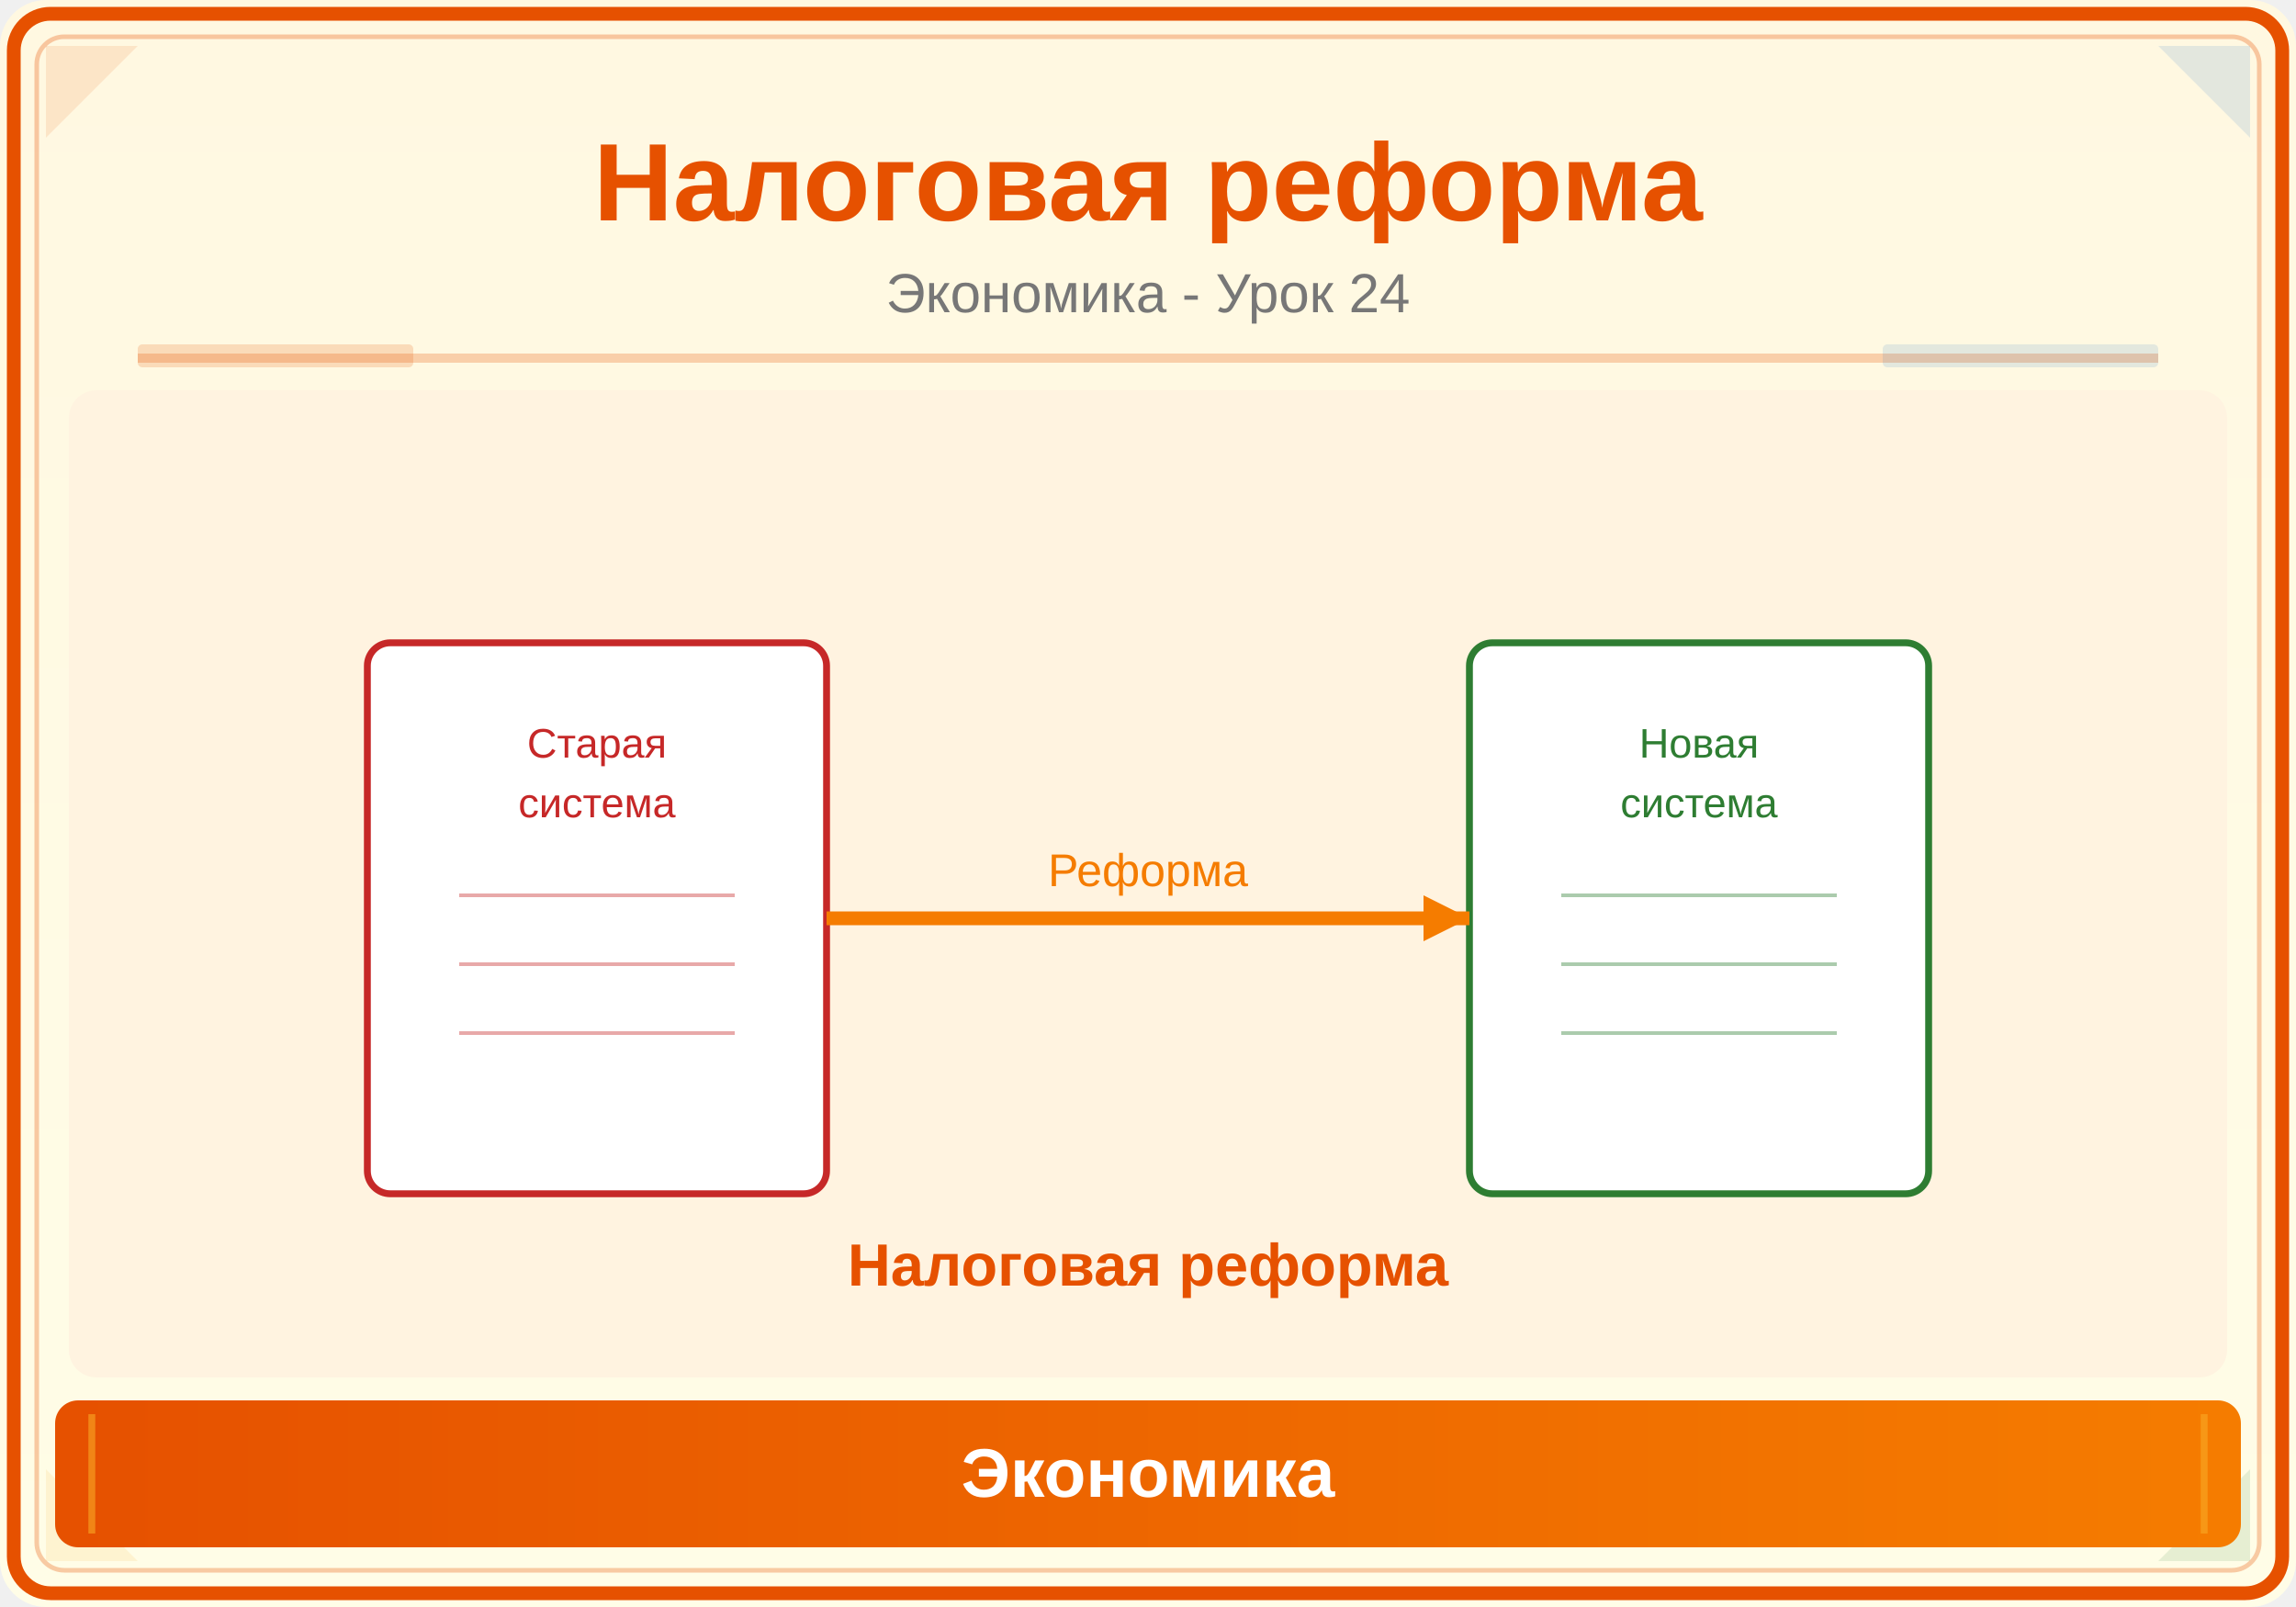
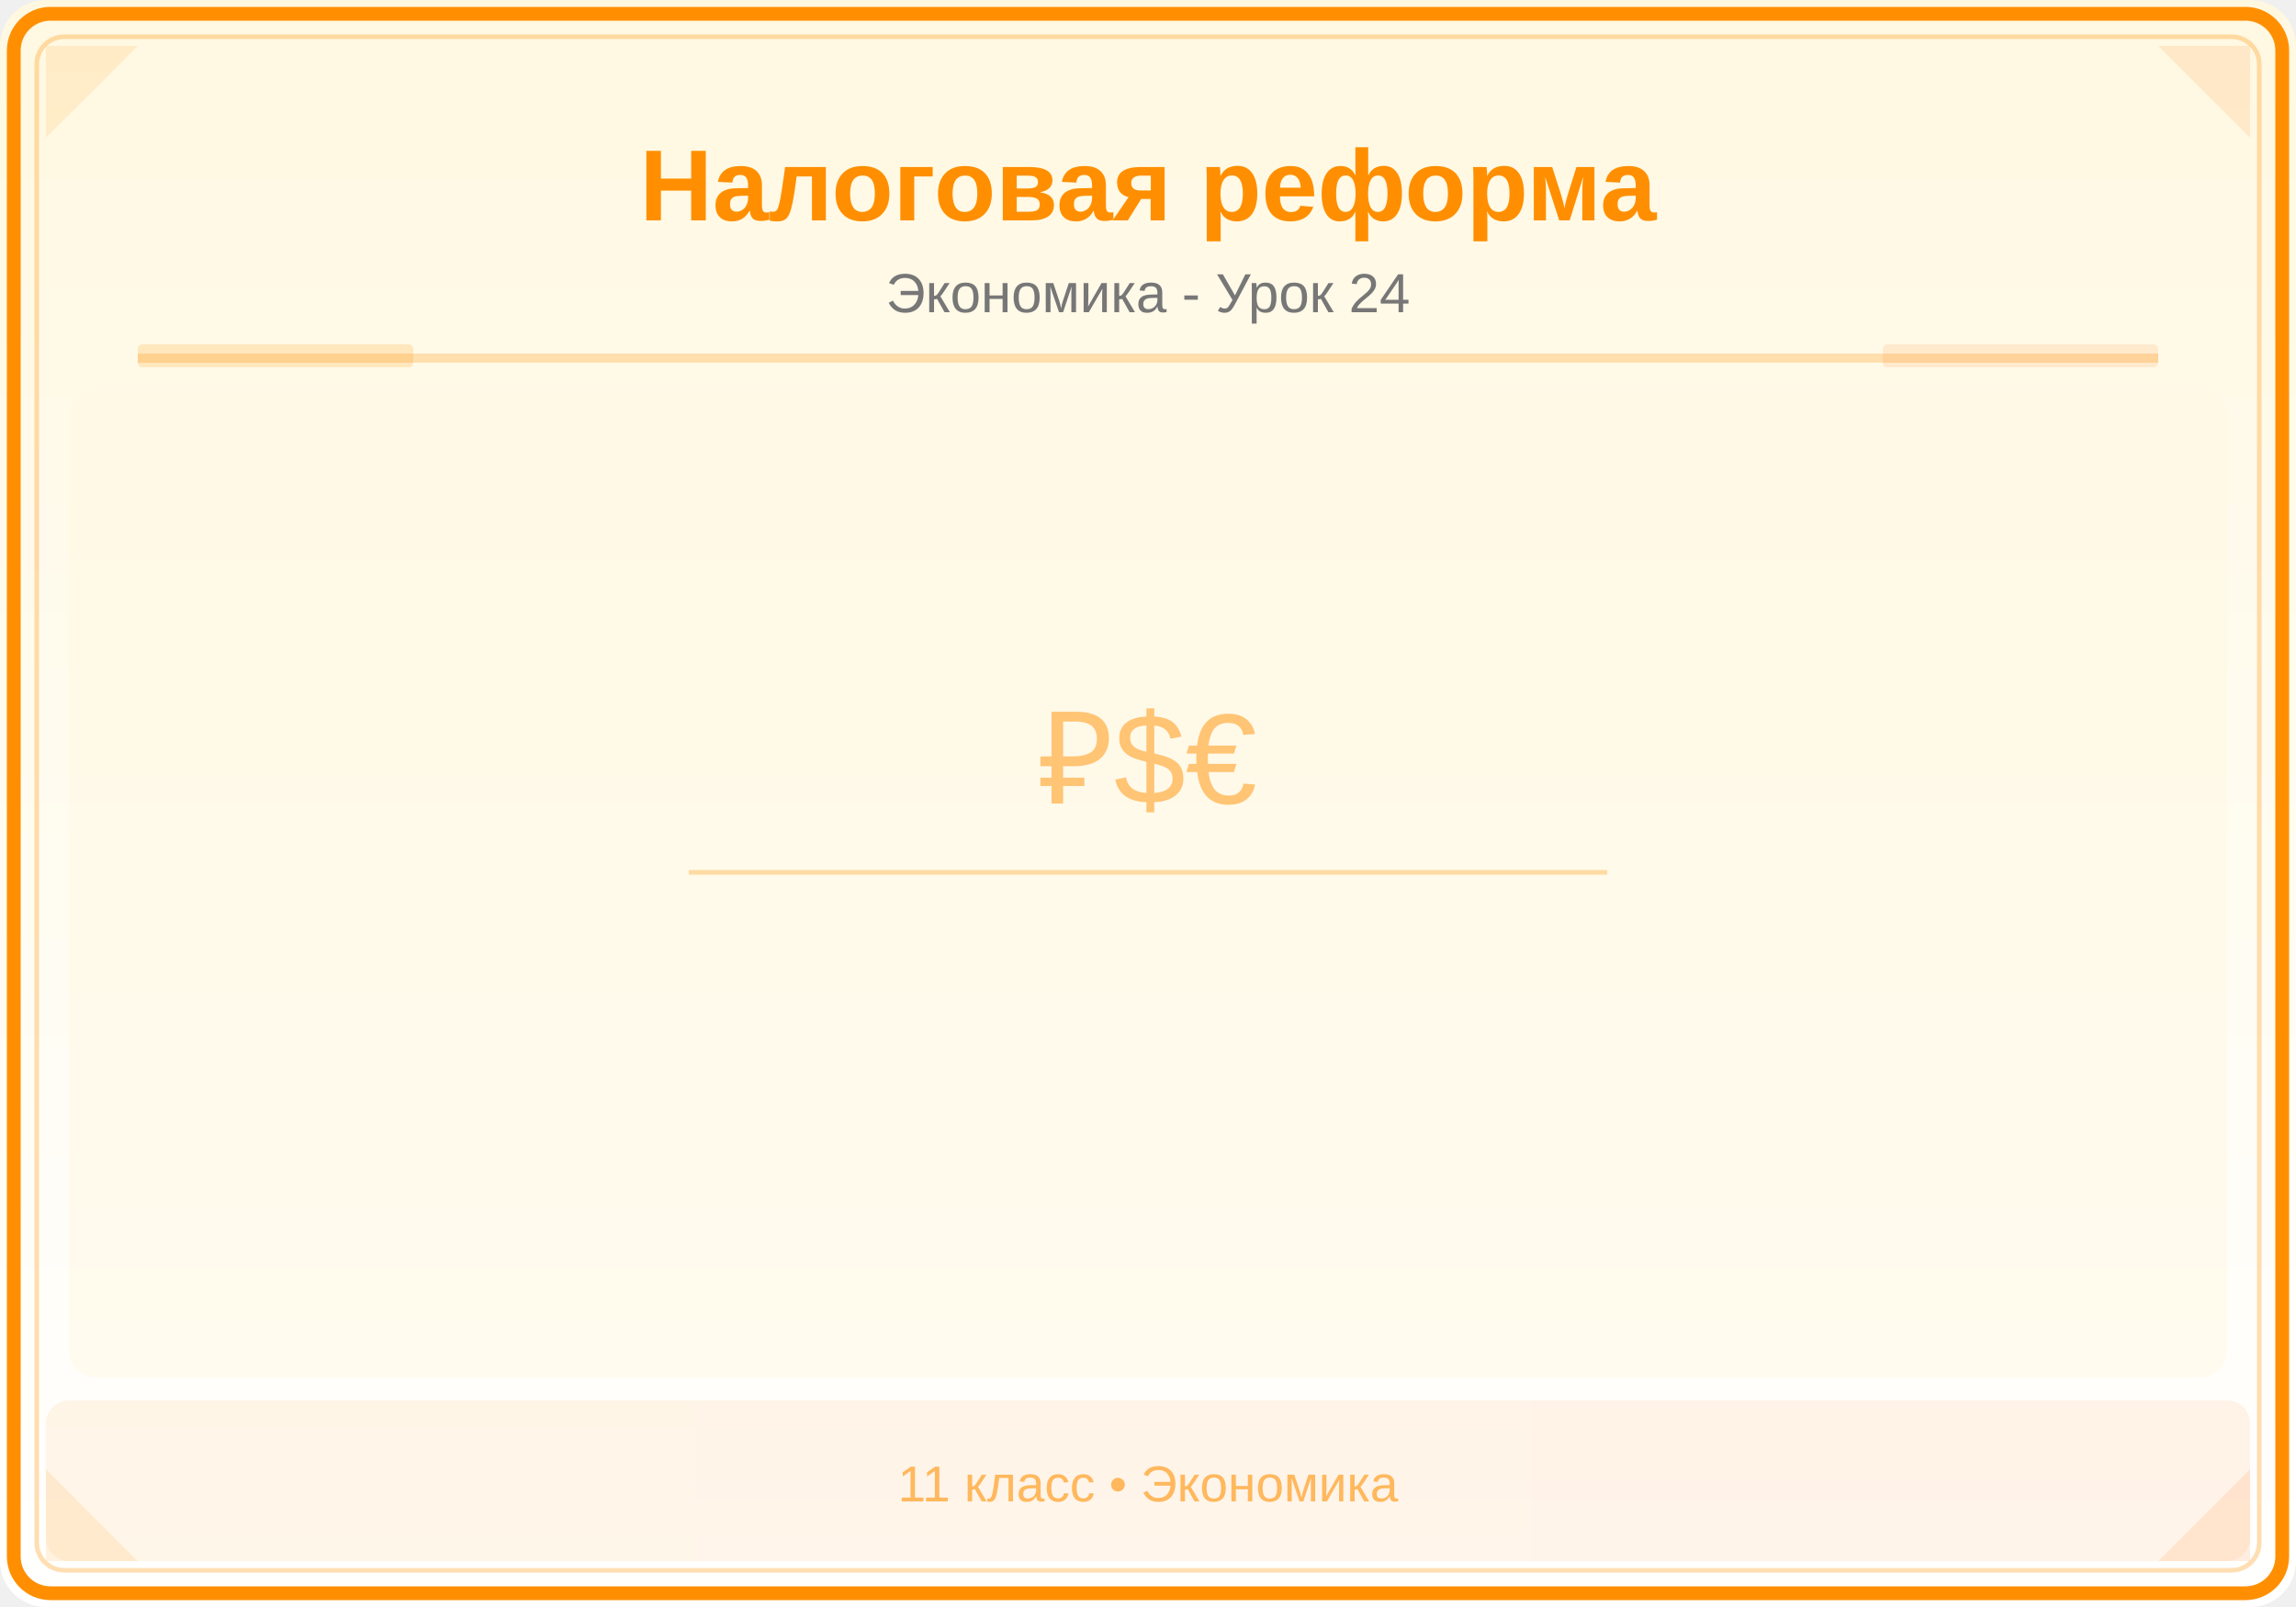
<svg xmlns="http://www.w3.org/2000/svg" viewBox="0 0 500 350">
  <defs>
    <linearGradient id="bg" x1="0" y1="0" x2="0" y2="1">
      <stop offset="0%" stop-color="#FFF8E1" />
-       <stop offset="100%" stop-color="#FFFDE7" />
+       <stop offset="100%" stop-color="#FFFFFF" />
    </linearGradient>
    <linearGradient id="panel" x1="0" y1="0" x2="1" y2="0">
-       <stop offset="0%" stop-color="#E65100" />
-       <stop offset="100%" stop-color="#F57C00" />
+       <stop offset="0%" stop-color="#FF8F00" />
+       <stop offset="100%" stop-color="#FF6F00" />
    </linearGradient>
  </defs>
  <rect width="500" height="350" fill="url(#bg)" rx="10" />
-   <rect x="3" y="3" width="494" height="344" rx="8" fill="none" stroke="#E65100" stroke-width="3" />
-   <rect x="8" y="8" width="484" height="334" rx="6" fill="none" stroke="#E65100" stroke-width="1" opacity="0.3" />
-   <polygon points="10,10 30,10 10,30" fill="#E65100" opacity="0.12" />
-   <polygon points="490,10 470,10 490,30" fill="#1565C0" opacity="0.12" />
-   <polygon points="10,340 30,340 10,320" fill="#F9A825" opacity="0.12" />
-   <polygon points="490,340 470,340 490,320" fill="#2E7D32" opacity="0.12" />
-   <text x="250" y="48" font-family="Arial,sans-serif" font-size="24" font-weight="bold" fill="#E65100" text-anchor="middle">Налоговая реформа</text>
+   <rect x="3" y="3" width="494" height="344" rx="8" fill="none" stroke="#FF8F00" stroke-width="3" />
+   <rect x="8" y="8" width="484" height="334" rx="6" fill="none" stroke="#FF8F00" stroke-width="1" opacity="0.3" />
+   <polygon points="10,10 30,10 10,30" fill="#FF8F00" opacity="0.12" />
+   <polygon points="490,10 470,10 490,30" fill="#FF6F00" opacity="0.12" />
+   <polygon points="10,340 30,340 10,320" fill="#FF8F00" opacity="0.12" />
+   <polygon points="490,340 470,340 490,320" fill="#FF6F00" opacity="0.12" />
+   <text x="250" y="48" font-family="Arial,sans-serif" font-size="22" font-weight="bold" fill="#FF8F00" text-anchor="middle">Налоговая реформа</text>
  <text x="250" y="68" font-family="Arial,sans-serif" font-size="12" fill="#777" text-anchor="middle">Экономика - Урок 24</text>
-   <line x1="30" y1="78" x2="470" y2="78" stroke="#E65100" stroke-width="2" opacity="0.25" />
-   <rect x="30" y="75" width="60" height="5" fill="#E65100" opacity="0.18" rx="1" />
-   <rect x="410" y="75" width="60" height="5" fill="#1565C0" opacity="0.12" rx="1" />
+   <line x1="30" y1="78" x2="470" y2="78" stroke="#FF8F00" stroke-width="2" opacity="0.25" />
+   <rect x="30" y="75" width="60" height="5" fill="#FF8F00" opacity="0.18" rx="1" />
+   <rect x="410" y="75" width="60" height="5" fill="#FF6F00" opacity="0.12" rx="1" />
  <clipPath id="ill">
    <rect x="15" y="85" width="470" height="215" rx="6" />
  </clipPath>
  <g clip-path="url(#ill)">
-     <rect x="15" y="85" width="470" height="215" fill="#FFF3E0" />
-     <rect x="80" y="140" width="100" height="120" rx="5" fill="white" stroke="#C62828" stroke-width="1.5" />
-     <text x="130" y="165" font-family="Arial,sans-serif" font-size="9" fill="#C62828" text-anchor="middle">Старая</text>
-     <text x="130" y="178" font-family="Arial,sans-serif" font-size="9" fill="#C62828" text-anchor="middle">система</text>
-     <line x1="100" y1="195" x2="160" y2="195" stroke="#C62828" stroke-width="0.8" opacity="0.4" />
-     <line x1="100" y1="210" x2="160" y2="210" stroke="#C62828" stroke-width="0.8" opacity="0.4" />
-     <line x1="100" y1="225" x2="160" y2="225" stroke="#C62828" stroke-width="0.8" opacity="0.4" />
-     <rect x="320" y="140" width="100" height="120" rx="5" fill="white" stroke="#2E7D32" stroke-width="1.5" />
-     <text x="370" y="165" font-family="Arial,sans-serif" font-size="9" fill="#2E7D32" text-anchor="middle">Новая</text>
-     <text x="370" y="178" font-family="Arial,sans-serif" font-size="9" fill="#2E7D32" text-anchor="middle">система</text>
-     <line x1="340" y1="195" x2="400" y2="195" stroke="#2E7D32" stroke-width="0.8" opacity="0.4" />
-     <line x1="340" y1="210" x2="400" y2="210" stroke="#2E7D32" stroke-width="0.8" opacity="0.4" />
-     <line x1="340" y1="225" x2="400" y2="225" stroke="#2E7D32" stroke-width="0.8" opacity="0.4" />
-     <line x1="180" y1="200" x2="320" y2="200" stroke="#F57C00" stroke-width="3" />
-     <polygon points="320,200 310,195 310,205" fill="#F57C00" />
-     <text x="250" y="193" font-family="Arial,sans-serif" font-size="10" fill="#F57C00" text-anchor="middle">Реформа</text>
-     <text x="250" y="280" font-family="Arial,sans-serif" font-size="13" fill="#E65100" text-anchor="middle" font-weight="bold">Налоговая реформа</text>
+     <rect x="15" y="85" width="470" height="215" fill="#FFF8E1" opacity="0.5" />
+     <text x="250" y="175" font-family="Arial,sans-serif" font-size="28" fill="#FF8F00" text-anchor="middle" opacity="0.5">₽$€</text>
+     <line x1="150" y1="190" x2="350" y2="190" stroke="#FF8F00" stroke-width="1" opacity="0.3" />
  </g>
-   <rect x="12" y="305" width="476" height="32" rx="5" fill="url(#panel)" />
-   <line x1="20" y1="308" x2="20" y2="334" stroke="#F9A825" stroke-width="1.5" opacity="0.6" />
-   <line x1="480" y1="308" x2="480" y2="334" stroke="#F9A825" stroke-width="1.5" opacity="0.6" />
-   <text x="250" y="326" font-family="Arial,sans-serif" font-size="15" text-anchor="middle" fill="white" font-weight="bold">Экономика</text>
+   <rect x="10" y="305" width="480" height="35" fill="url(#panel)" opacity="0.08" rx="5" />
+   <text x="250" y="327" font-family="Arial,sans-serif" font-size="11" fill="#FF8F00" text-anchor="middle" opacity="0.6">11 класс • Экономика</text>
</svg>
